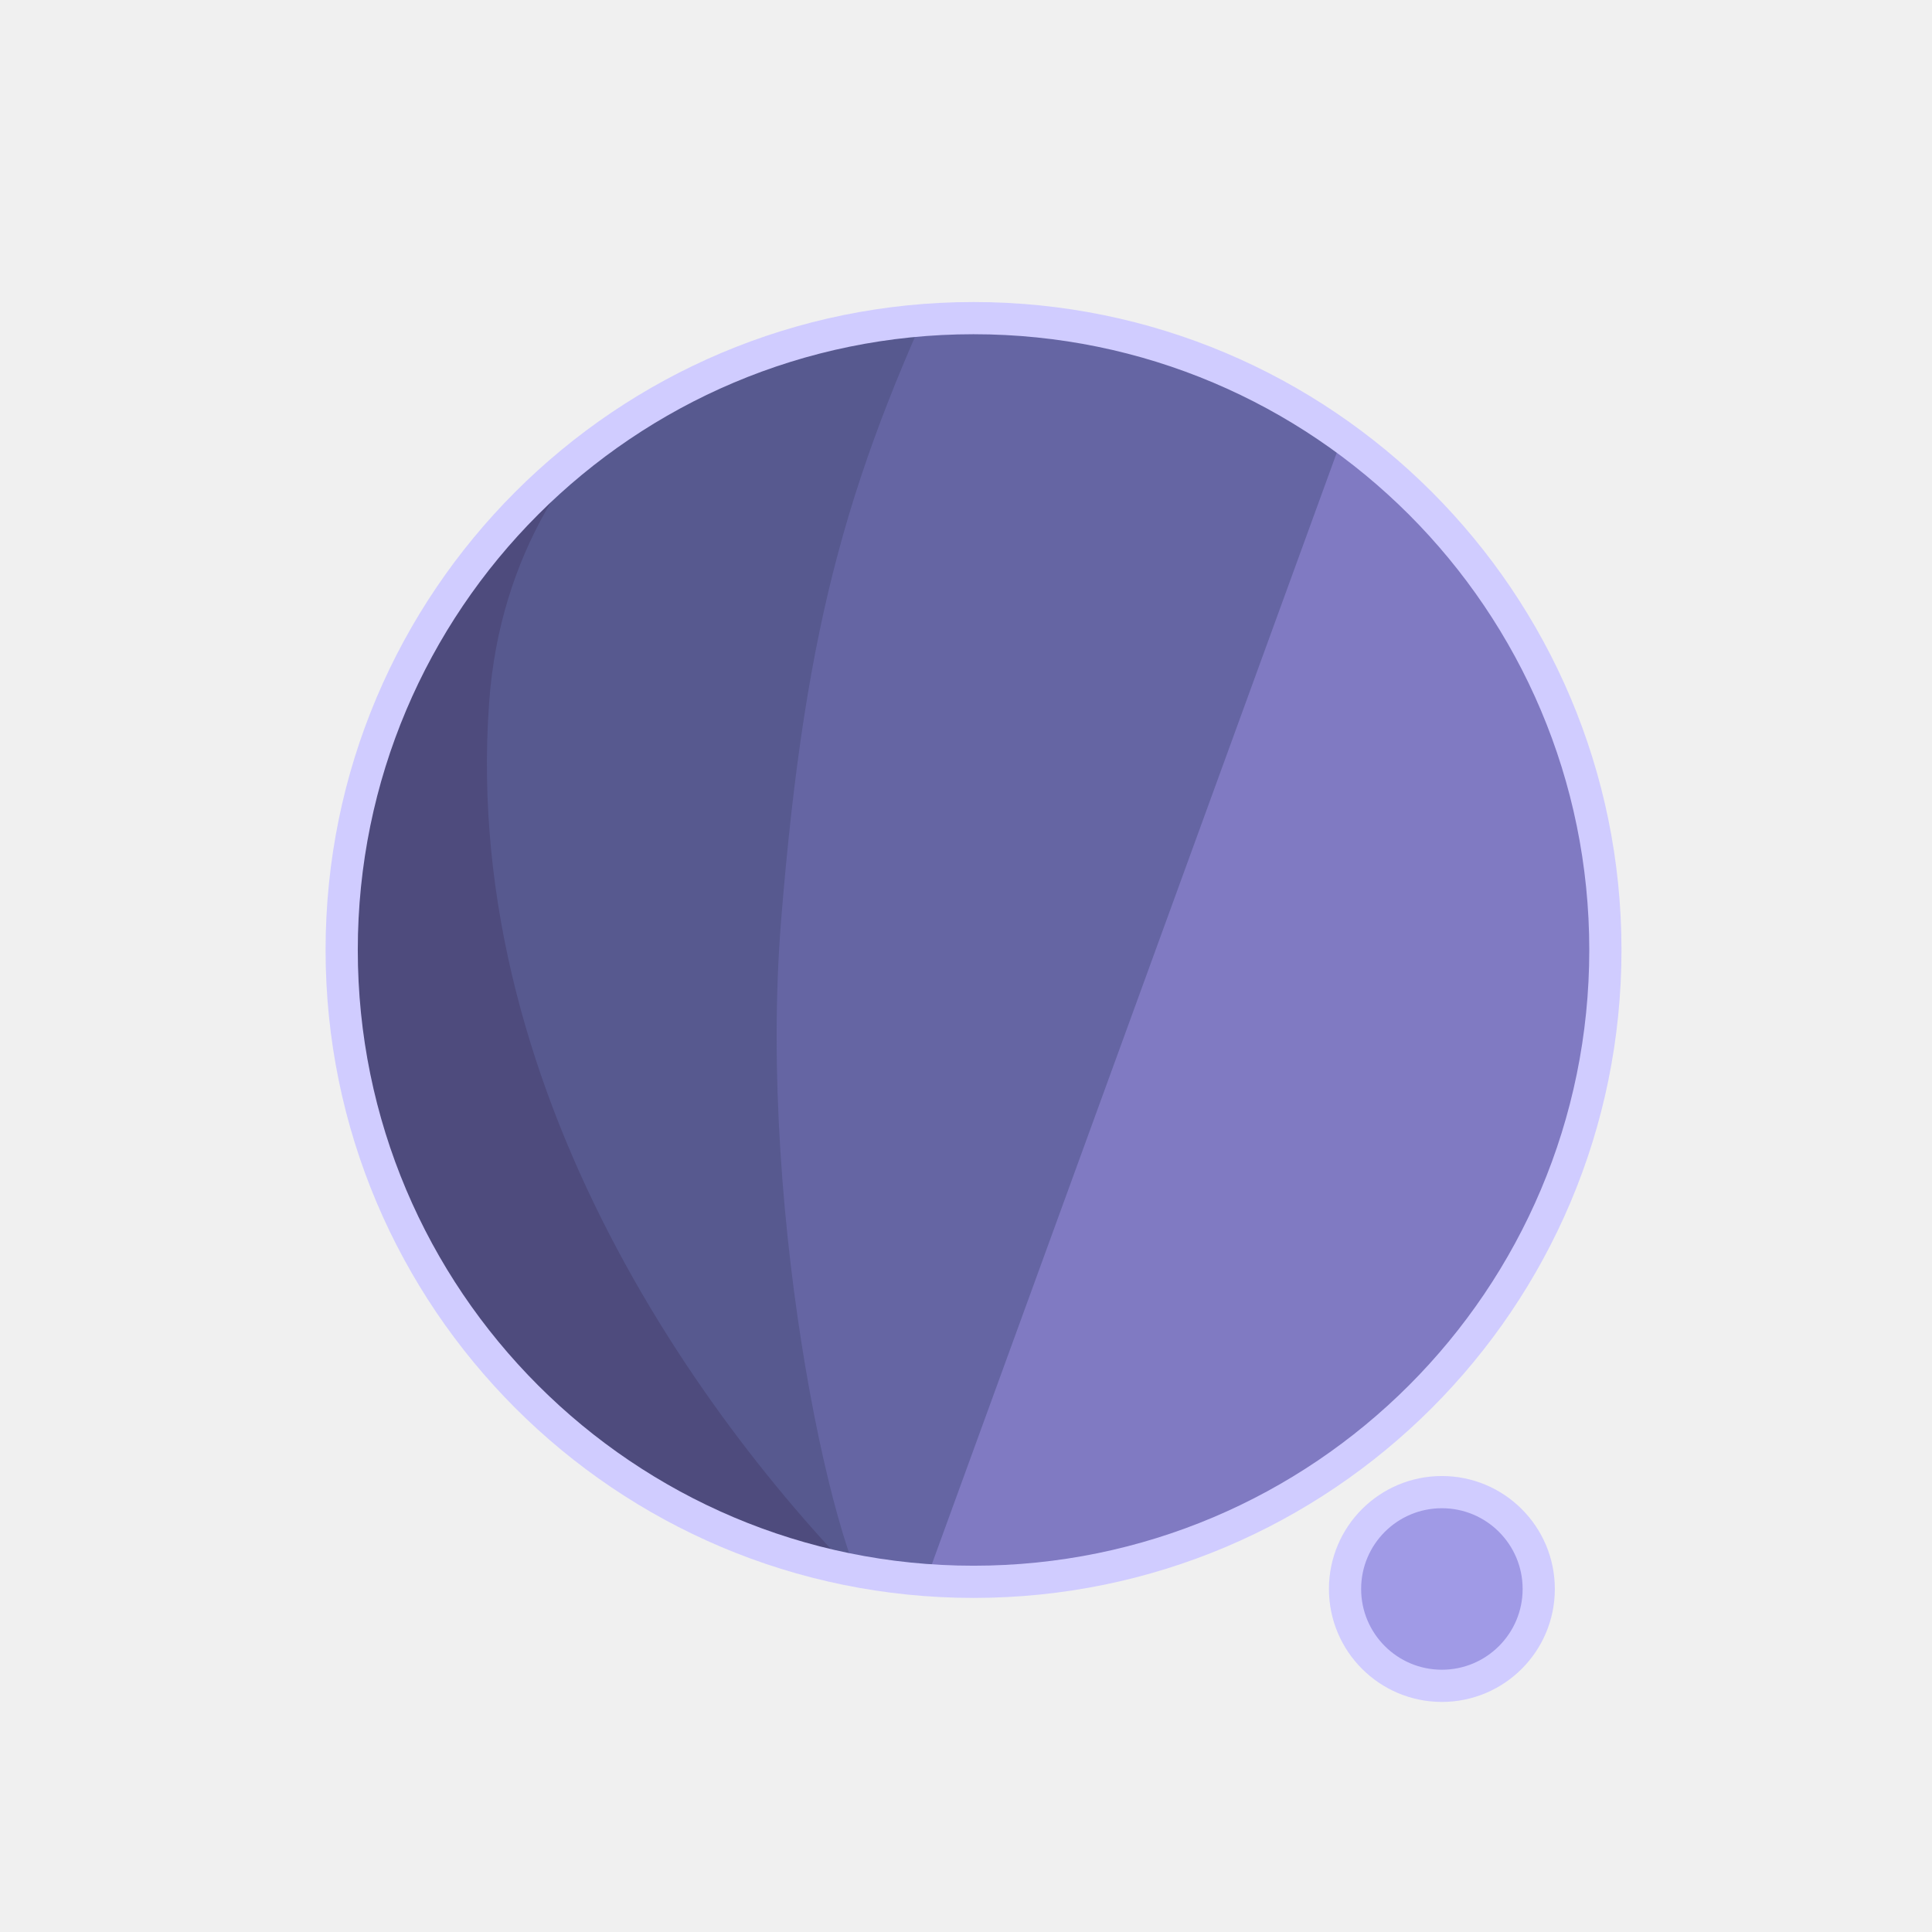
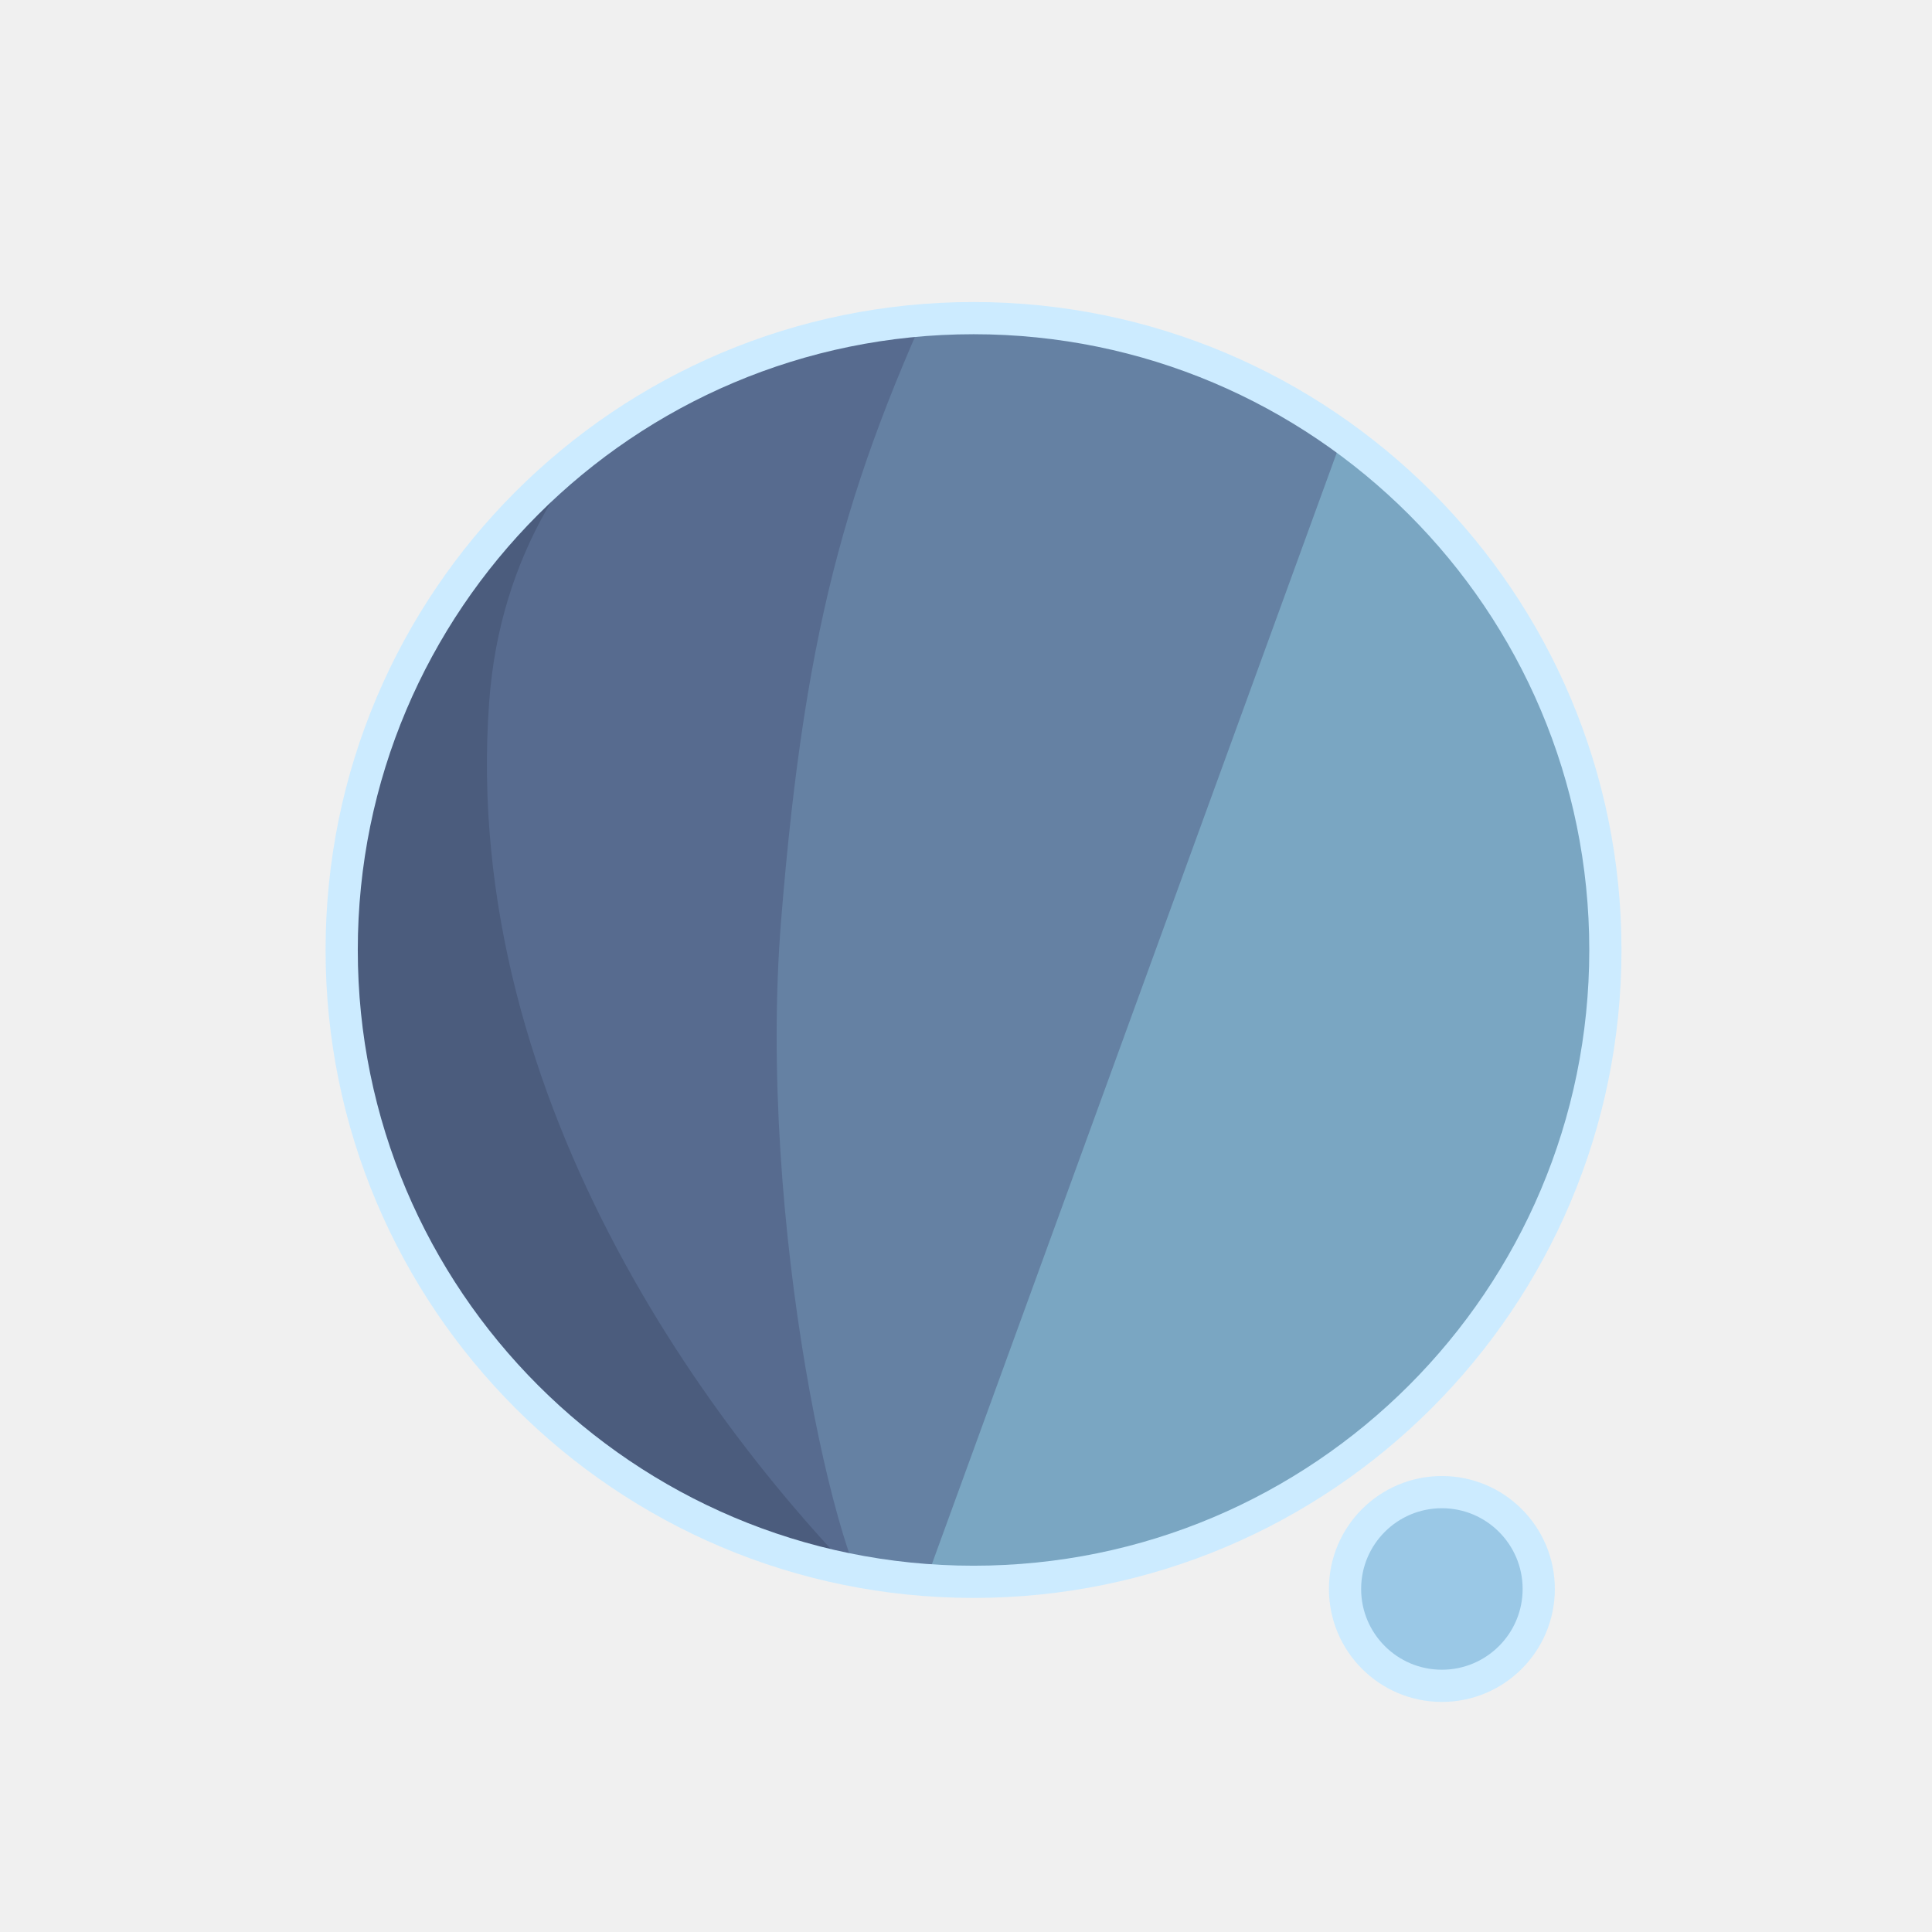
<svg xmlns="http://www.w3.org/2000/svg" width="300" height="300" viewBox="0 0 79.375 79.375" version="1.1" id="svg1">
  <defs id="defs1">
    <filter id="mask-powermask-path-effect5_inverse" style="color-interpolation-filters:sRGB" height="100" width="100" x="-50" y="-50">
      <feColorMatrix id="mask-powermask-path-effect5_primitive1" values="1" type="saturate" result="fbSourceGraphic" />
      <feColorMatrix id="mask-powermask-path-effect5_primitive2" values="-1 0 0 0 1 0 -1 0 0 1 0 0 -1 0 1 0 0 0 1 0 " in="fbSourceGraphic" />
    </filter>
    <clipPath clipPathUnits="userSpaceOnUse" id="clipPath1">
      <circle style="display:inline;fill:#000000;fill-opacity:1;stroke:none;stroke-width:0.214" id="circle3" cx="44.886" cy="38.249" r="22.842" />
    </clipPath>
    <clipPath clipPathUnits="userSpaceOnUse" id="clipPath3">
      <circle style="display:inline;opacity:1;fill:#000000;fill-opacity:1;stroke:none;stroke-width:2.646;stroke-dasharray:none;stroke-opacity:1" id="circle4" cx="39.235" cy="39.029" r="25.959" />
    </clipPath>
    <clipPath clipPathUnits="userSpaceOnUse" id="clipPath4">
      <circle style="display:inline;opacity:1;fill:#000000;fill-opacity:1;stroke:none;stroke-width:0.243" id="circle5" cx="39.997" cy="39.029" r="25.959" />
    </clipPath>
    <clipPath clipPathUnits="userSpaceOnUse" id="clipPath19">
      <g id="g20" style="display:inline">
        <circle style="display:inline;opacity:1;fill:#ffffff;fill-opacity:1;stroke:#000000;stroke-width:1.323;stroke-dasharray:none;stroke-opacity:1" id="circle20" cx="39.997" cy="39.029" r="25.959" />
        <path style="display:inline;fill:#ffffff;fill-opacity:1;stroke:none;stroke-width:1.323;stroke-linecap:round;stroke-linejoin:round;stroke-dasharray:none;stroke-opacity:1" d="M 40.972,71.749 65.107,9.074 51.262,8.513 29.654,71.374 Z" id="path20" />
      </g>
    </clipPath>
  </defs>
  <g id="layer1">
-     <circle style="display:inline;opacity:1;fill:#807AC2;fill-opacity:1;stroke:none;stroke-width:2.646;stroke-dasharray:none;stroke-opacity:1" id="path1" cx="39.997" cy="39.029" r="25.959" />
-     <circle style="display:inline;opacity:1;fill:#A09AE6;fill-opacity:1;stroke:#D0CCFF;stroke-width:1.323;stroke-linecap:round;stroke-linejoin:round;stroke-dasharray:none;stroke-opacity:1" id="path23" cx="59.239" cy="65.282" r="3.979" />
-     <path style="display:inline;opacity:1;fill:#6565A3;fill-opacity:1;stroke:none;stroke-width:2.646;stroke-linecap:round;stroke-linejoin:round;stroke-dasharray:none;stroke-opacity:1" d="M 14.114,8.183 56.981,12.942 37.387,66.729 7.337,66.366 Z" id="path4" clip-path="url(#clipPath4)" />
-     <path style="display:inline;opacity:1;fill:#57598F;fill-opacity:1;stroke:none;stroke-width:2.646;stroke-linecap:round;stroke-linejoin:round;stroke-dasharray:none;stroke-opacity:1" d="m 38.537,10.093 c -4.366,9.204 -6.195,15.177 -7.208,27.727 -0.992,12.295 2.307,27.137 4.048,28.492 L 8.159,69.099 11.655,10.117 Z" id="path8" clip-path="url(#clipPath3)" transform="translate(0.7619726)" />
-     <path style="display:inline;opacity:1;fill:#4E4B7D;fill-opacity:1;stroke:none;stroke-width:2.646;stroke-linecap:round;stroke-linejoin:round;stroke-dasharray:none;stroke-opacity:1" d="m 42.193,12.318 c -4.211,1.987 -14.039,6.189 -14.818,16.984 -1.049,14.531 8.417,27.086 14.901,33.188 l -22.177,3.33 -0.971,-51.47 z" id="path12" clip-path="url(#clipPath1)" transform="matrix(1.1365,0,0,1.1365,-11.01583,-4.44086)" />
+     <circle style="display:inline;opacity:1;fill:#7AA6C2;fill-opacity:1;stroke:none;stroke-width:2.646;stroke-dasharray:none;stroke-opacity:1" id="path1" cx="39.997" cy="39.029" r="25.959" />
+     <circle style="display:inline;opacity:1;fill:#9AC8E6;fill-opacity:1;stroke:#CCEBFF;stroke-width:1.323;stroke-linecap:round;stroke-linejoin:round;stroke-dasharray:none;stroke-opacity:1" id="path23" cx="59.239" cy="65.282" r="3.979" />
+     <path style="display:inline;opacity:1;fill:#6581A3;fill-opacity:1;stroke:none;stroke-width:2.646;stroke-linecap:round;stroke-linejoin:round;stroke-dasharray:none;stroke-opacity:1" d="M 14.114,8.183 56.981,12.942 37.387,66.729 7.337,66.366 Z" id="path4" clip-path="url(#clipPath4)" />
+     <path style="display:inline;opacity:1;fill:#576B8F;fill-opacity:1;stroke:none;stroke-width:2.646;stroke-linecap:round;stroke-linejoin:round;stroke-dasharray:none;stroke-opacity:1" d="m 38.537,10.093 c -4.366,9.204 -6.195,15.177 -7.208,27.727 -0.992,12.295 2.307,27.137 4.048,28.492 L 8.159,69.099 11.655,10.117 Z" id="path8" clip-path="url(#clipPath3)" transform="translate(0.7619726)" />
+     <path style="display:inline;opacity:1;fill:#4B5C7D;fill-opacity:1;stroke:none;stroke-width:2.646;stroke-linecap:round;stroke-linejoin:round;stroke-dasharray:none;stroke-opacity:1" d="m 42.193,12.318 c -4.211,1.987 -14.039,6.189 -14.818,16.984 -1.049,14.531 8.417,27.086 14.901,33.188 l -22.177,3.33 -0.971,-51.47 z" id="path12" clip-path="url(#clipPath1)" transform="matrix(1.1365,0,0,1.1365,-11.01583,-4.44086)" />
    <path style="display:inline;fill:none;stroke:#ffffff;stroke-width:5.292;stroke-linecap:round;stroke-linejoin:round;stroke-dasharray:none;stroke-opacity:1" d="M 56.155,14.893 37.161,67.307 c 0.345,-0.826 6.533,-17.661 9.644,-21.104 4.78,-5.292 13.008,-2.765 13.143,4.977 0.044,2.513 -1.431,15.998 -1.431,15.998" id="path2" clip-path="url(#clipPath19)" mask="none" />
-     <circle style="display:inline;opacity:1;fill:none;fill-opacity:0;stroke:#D0CCFF;stroke-width:1.323;stroke-dasharray:none;stroke-opacity:1" id="circle8" cx="39.997" cy="39.029" r="25.959" />
+     <circle style="display:inline;opacity:1;fill:none;fill-opacity:0;stroke:#CCEBFF;stroke-width:1.323;stroke-dasharray:none;stroke-opacity:1" id="circle8" cx="39.997" cy="39.029" r="25.959" />
  </g>
</svg>
